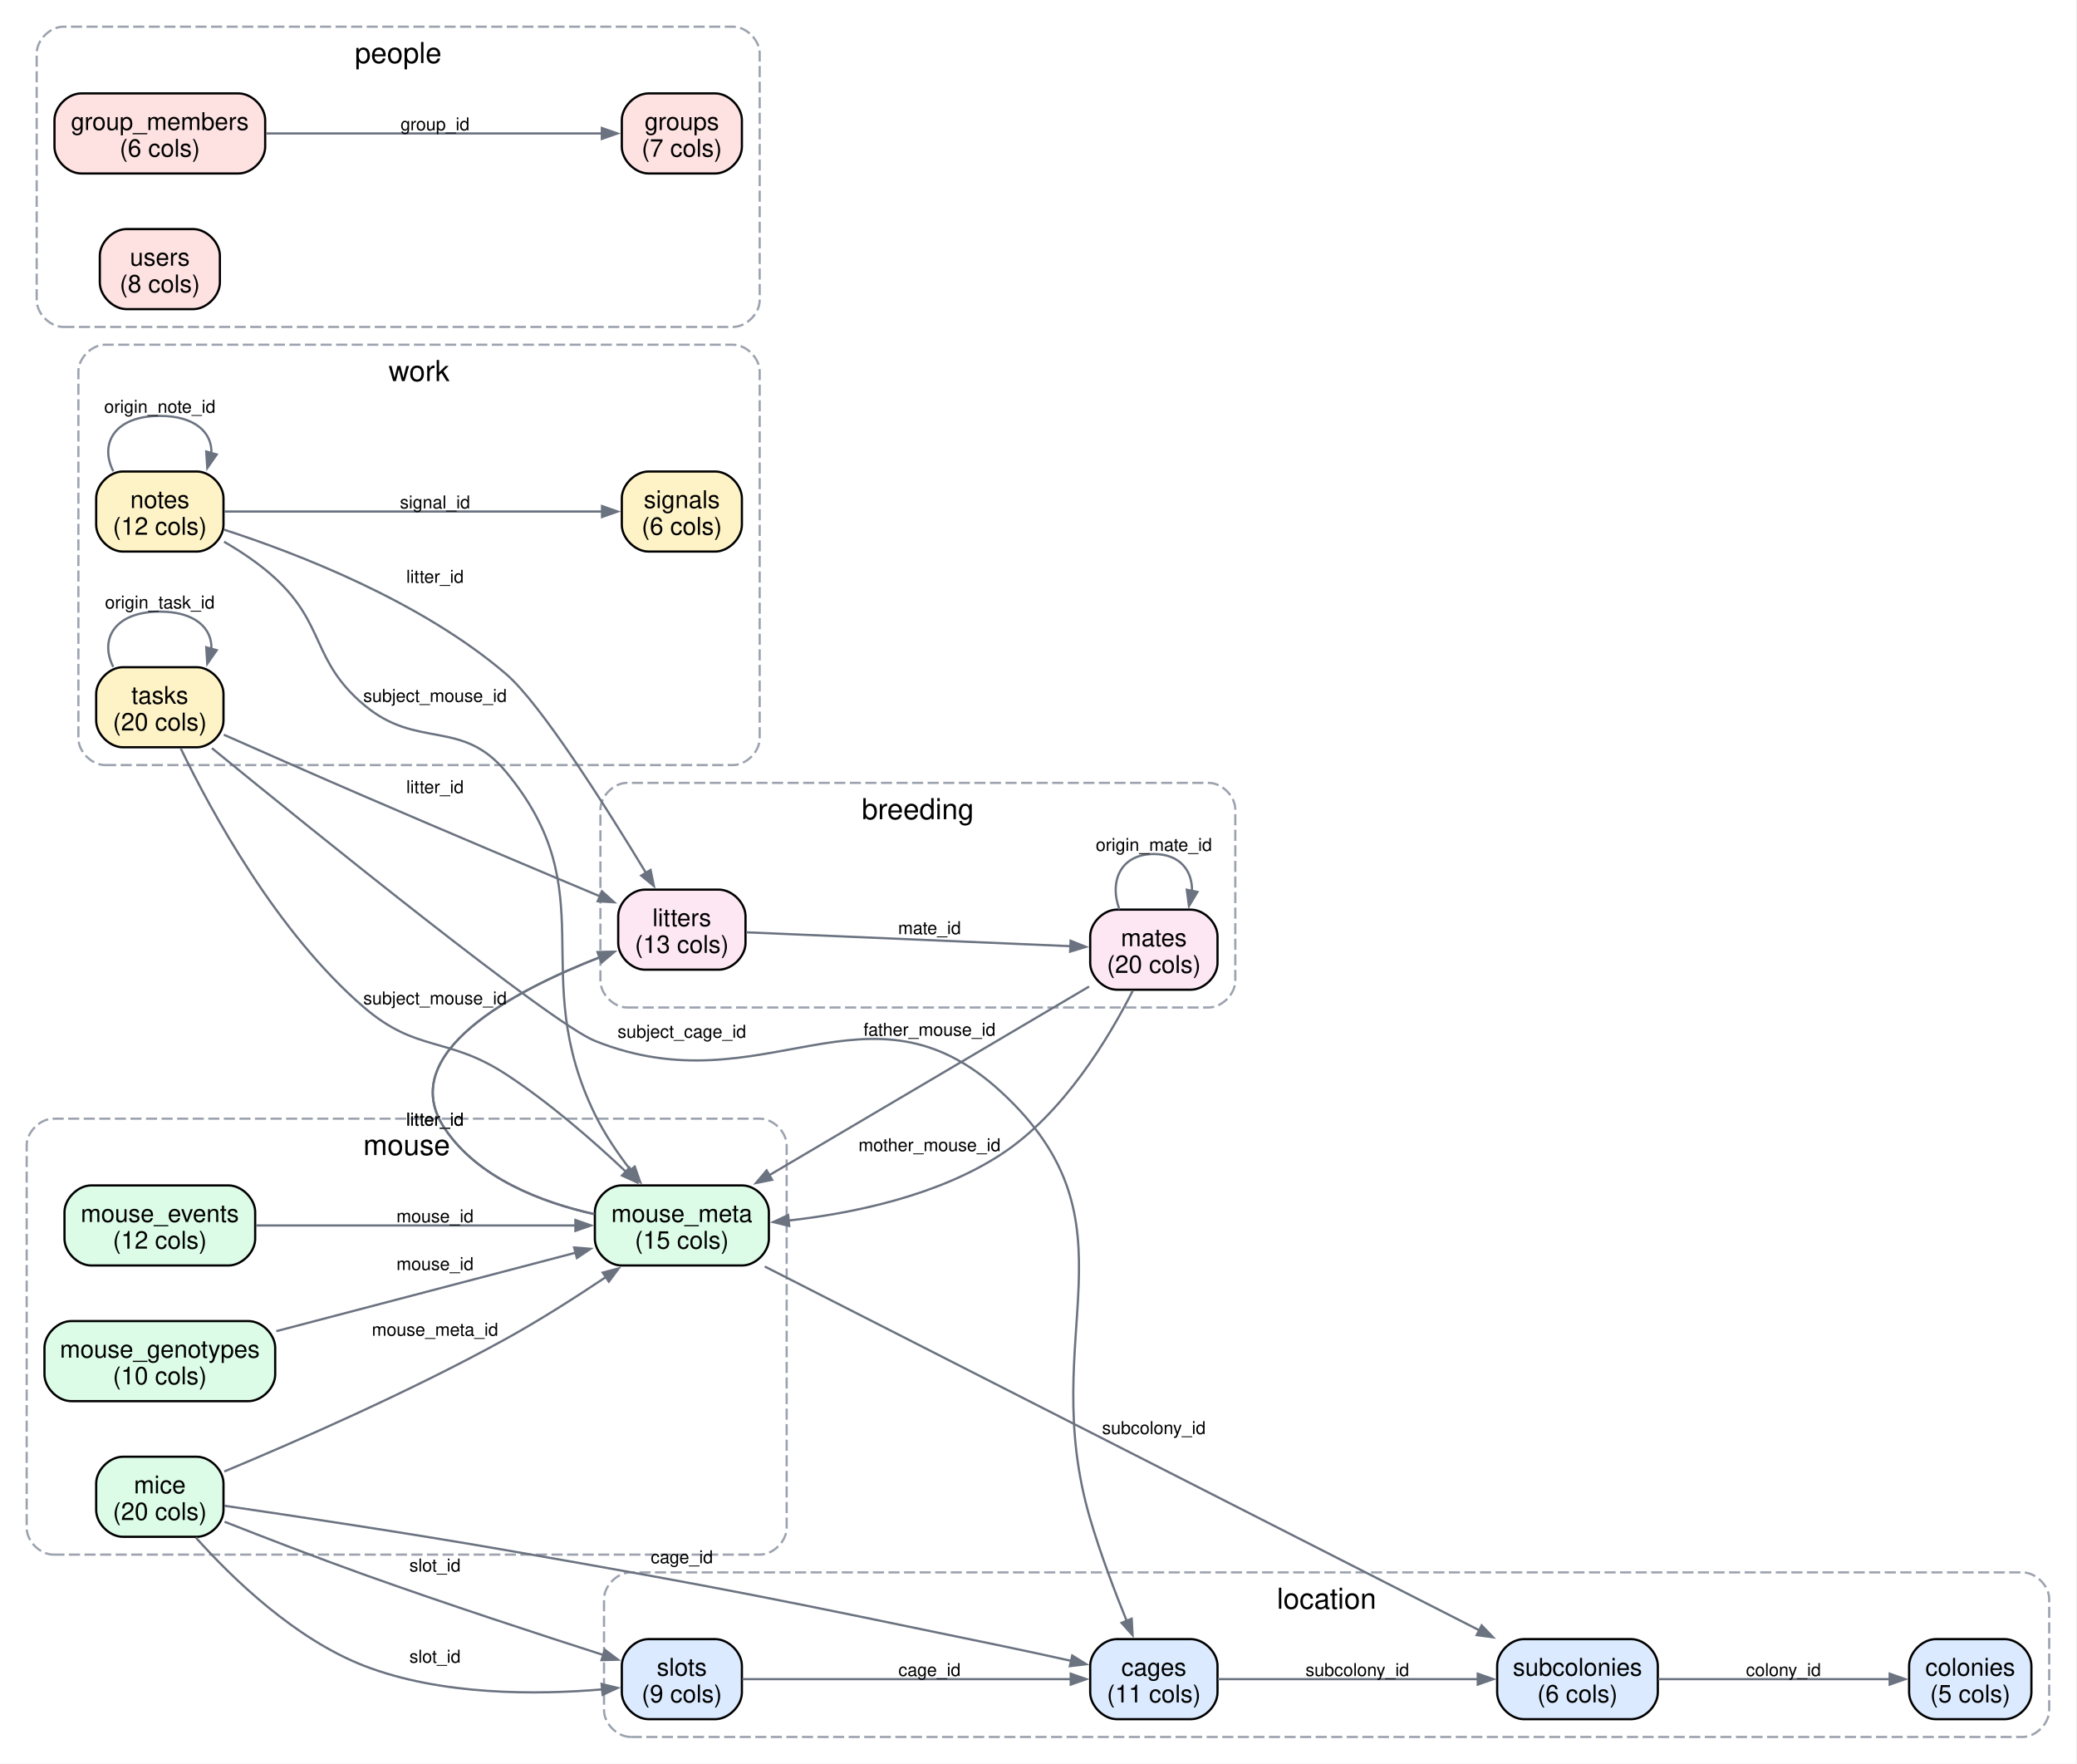
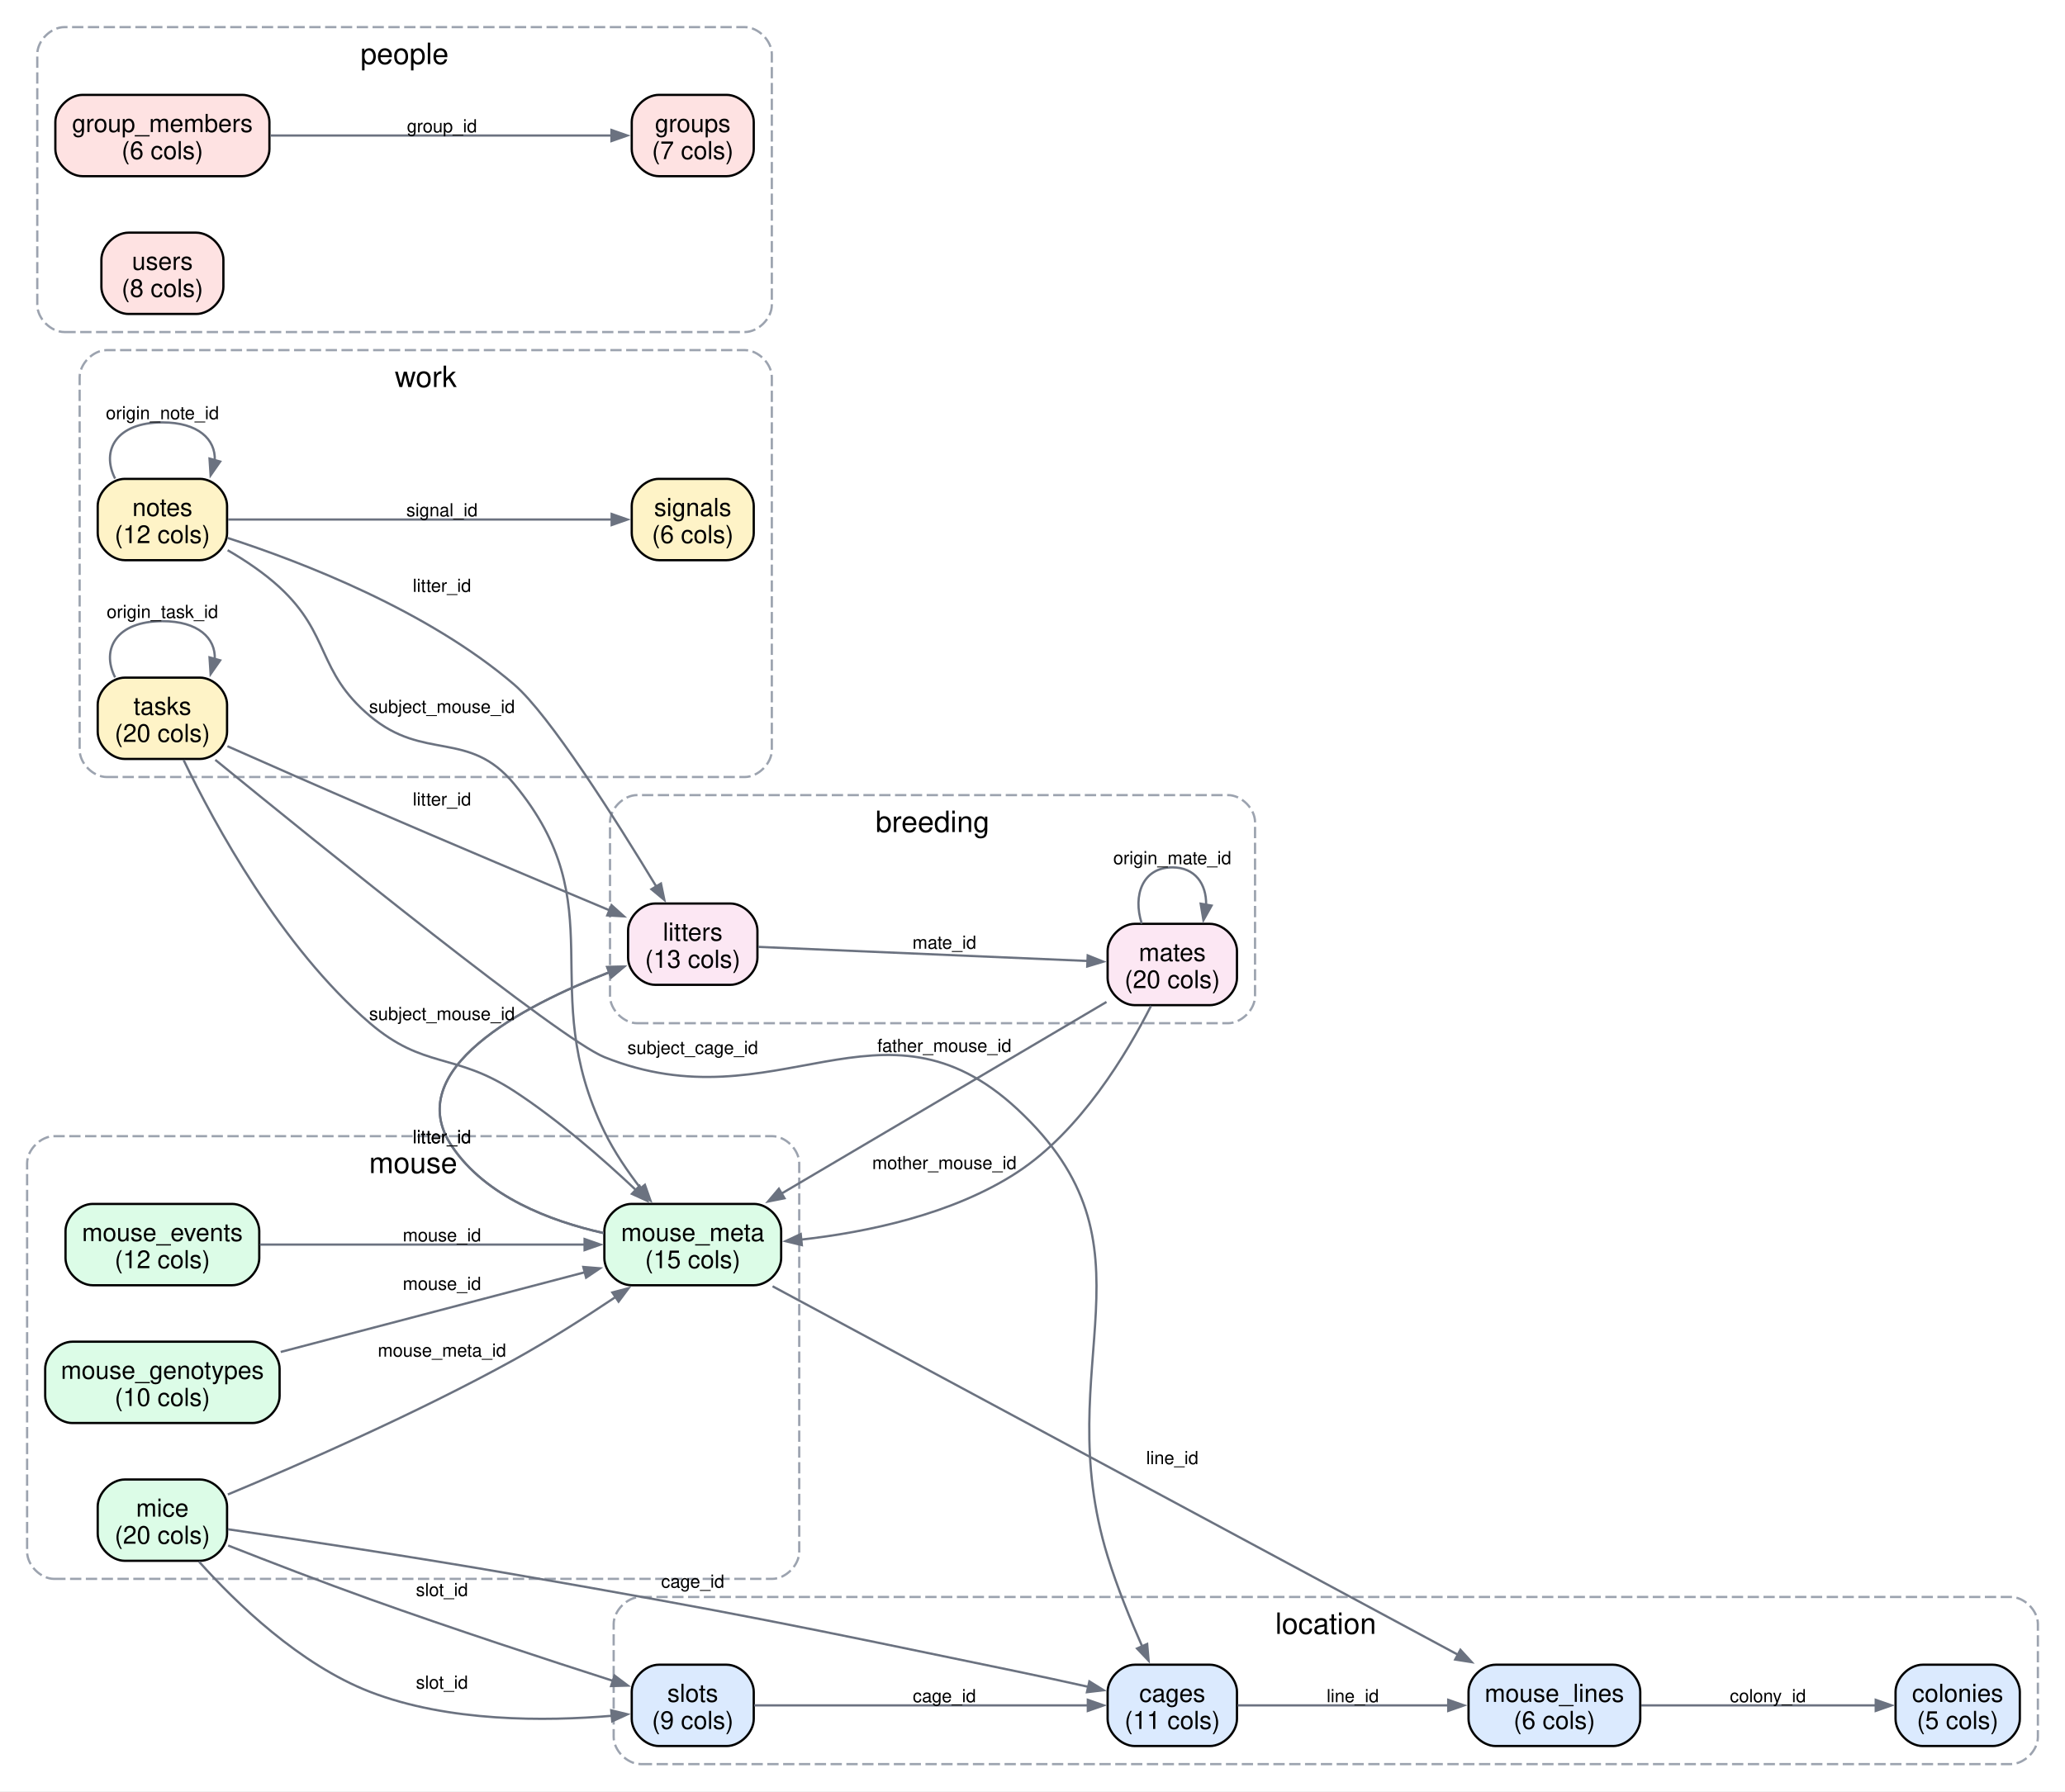
- <svg xmlns="http://www.w3.org/2000/svg" width="934pt" height="793pt" viewBox="0.00 0.00 934.00 793.00">
+ <svg xmlns="http://www.w3.org/2000/svg" width="914pt" height="793pt" viewBox="0.00 0.00 914.00 793.00">
  <g id="graph0" class="graph" transform="scale(1 1) rotate(0) translate(4 789)">
-     <polygon fill="white" stroke="none" points="-4,4 -4,-789 929.5,-789 929.5,4 -4,4" />
+     <polygon fill="white" stroke="none" points="-4,4 -4,-789 910,-789 910,4 -4,4" />
    <g id="clust1" class="cluster">
-       <path fill="none" stroke="#9ca3af" stroke-dasharray="5,2" d="M279.62,-8C279.62,-8 905.5,-8 905.5,-8 911.5,-8 917.5,-14 917.5,-20 917.5,-20 917.5,-70 917.5,-70 917.5,-76 911.5,-82 905.5,-82 905.5,-82 279.63,-82 279.63,-82 273.62,-82 267.62,-76 267.62,-70 267.62,-70 267.62,-20 267.62,-20 267.62,-14 273.62,-8 279.62,-8" />
-       <text xml:space="preserve" text-anchor="middle" x="592.56" y="-65.65" font-family="Helvetica,sans-Serif" font-size="13.00">location</text>
+       <path fill="none" stroke="#9ca3af" stroke-dasharray="5,2" d="M279.62,-8C279.62,-8 886,-8 886,-8 892,-8 898,-14 898,-20 898,-20 898,-70 898,-70 898,-76 892,-82 886,-82 886,-82 279.62,-82 279.62,-82 273.62,-82 267.62,-76 267.62,-70 267.62,-70 267.62,-20 267.62,-20 267.62,-14 273.62,-8 279.62,-8" />
+       <text xml:space="preserve" text-anchor="middle" x="582.81" y="-65.65" font-family="Helvetica,sans-Serif" font-size="13.00">location</text>
    </g>
    <g id="clust2" class="cluster">
      <path fill="none" stroke="#9ca3af" stroke-dasharray="5,2" d="M278,-336C278,-336 539.5,-336 539.5,-336 545.5,-336 551.5,-342 551.5,-348 551.5,-348 551.5,-425 551.5,-425 551.5,-431 545.5,-437 539.5,-437 539.5,-437 278,-437 278,-437 272,-437 266,-431 266,-425 266,-425 266,-348 266,-348 266,-342 272,-336 278,-336" />
      <text xml:space="preserve" text-anchor="middle" x="408.75" y="-420.65" font-family="Helvetica,sans-Serif" font-size="13.00">breeding</text>
    </g>
    <g id="clust3" class="cluster">
      <path fill="none" stroke="#9ca3af" stroke-dasharray="5,2" d="M20,-90C20,-90 337.75,-90 337.75,-90 343.75,-90 349.75,-96 349.75,-102 349.75,-102 349.75,-274 349.75,-274 349.75,-280 343.75,-286 337.75,-286 337.75,-286 20,-286 20,-286 14,-286 8,-280 8,-274 8,-274 8,-102 8,-102 8,-96 14,-90 20,-90" />
      <text xml:space="preserve" text-anchor="middle" x="178.88" y="-269.65" font-family="Helvetica,sans-Serif" font-size="13.00">mouse</text>
    </g>
    <g id="clust4" class="cluster">
      <path fill="none" stroke="#9ca3af" stroke-dasharray="5,2" d="M43.25,-445C43.25,-445 325.62,-445 325.62,-445 331.62,-445 337.62,-451 337.62,-457 337.62,-457 337.62,-622 337.62,-622 337.62,-628 331.62,-634 325.62,-634 325.62,-634 43.25,-634 43.25,-634 37.25,-634 31.25,-628 31.25,-622 31.25,-622 31.25,-457 31.25,-457 31.25,-451 37.25,-445 43.25,-445" />
      <text xml:space="preserve" text-anchor="middle" x="184.44" y="-617.65" font-family="Helvetica,sans-Serif" font-size="13.00">work</text>
    </g>
    <g id="clust5" class="cluster">
      <path fill="none" stroke="#9ca3af" stroke-dasharray="5,2" d="M24.5,-642C24.5,-642 325.62,-642 325.62,-642 331.62,-642 337.62,-648 337.62,-654 337.62,-654 337.62,-765 337.62,-765 337.62,-771 331.62,-777 325.62,-777 325.62,-777 24.5,-777 24.5,-777 18.5,-777 12.5,-771 12.5,-765 12.5,-765 12.5,-654 12.5,-654 12.5,-648 18.5,-642 24.5,-642" />
      <text xml:space="preserve" text-anchor="middle" x="175.06" y="-760.65" font-family="Helvetica,sans-Serif" font-size="13.00">people</text>
    </g>
    <g id="node1" class="node">
-       <path fill="#dbeafe" stroke="black" d="M897.5,-52C897.5,-52 866.5,-52 866.5,-52 860.5,-52 854.5,-46 854.5,-40 854.5,-40 854.5,-28 854.5,-28 854.5,-22 860.5,-16 866.5,-16 866.5,-16 897.5,-16 897.5,-16 903.5,-16 909.5,-22 909.5,-28 909.5,-28 909.5,-40 909.5,-40 909.5,-46 903.5,-52 897.5,-52" />
-       <text xml:space="preserve" text-anchor="middle" x="882" y="-35.55" font-family="Helvetica,sans-Serif" font-size="11.00">colonies</text>
-       <text xml:space="preserve" text-anchor="middle" x="882" y="-23.55" font-family="Helvetica,sans-Serif" font-size="11.00">(5 cols)</text>
+       <path fill="#dbeafe" stroke="black" d="M878,-52C878,-52 847,-52 847,-52 841,-52 835,-46 835,-40 835,-40 835,-28 835,-28 835,-22 841,-16 847,-16 847,-16 878,-16 878,-16 884,-16 890,-22 890,-28 890,-28 890,-40 890,-40 890,-46 884,-52 878,-52" />
+       <text xml:space="preserve" text-anchor="middle" x="862.5" y="-35.55" font-family="Helvetica,sans-Serif" font-size="11.00">colonies</text>
+       <text xml:space="preserve" text-anchor="middle" x="862.5" y="-23.55" font-family="Helvetica,sans-Serif" font-size="11.00">(5 cols)</text>
    </g>
    <g id="node2" class="node">
-       <path fill="#dbeafe" stroke="black" d="M729.5,-52C729.5,-52 681.25,-52 681.25,-52 675.25,-52 669.25,-46 669.25,-40 669.25,-40 669.25,-28 669.25,-28 669.25,-22 675.25,-16 681.25,-16 681.25,-16 729.5,-16 729.5,-16 735.5,-16 741.5,-22 741.5,-28 741.5,-28 741.5,-40 741.5,-40 741.5,-46 735.5,-52 729.5,-52" />
-       <text xml:space="preserve" text-anchor="middle" x="705.38" y="-35.55" font-family="Helvetica,sans-Serif" font-size="11.00">subcolonies</text>
-       <text xml:space="preserve" text-anchor="middle" x="705.38" y="-23.55" font-family="Helvetica,sans-Serif" font-size="11.00">(6 cols)</text>
-     </g>
-     <g id="edge21" class="edge">
-       <path fill="none" stroke="#6b7280" d="M741.71,-34C772.14,-34 815.8,-34 846.1,-34" />
-       <polygon fill="#6b7280" stroke="#6b7280" points="845.76,-36.45 852.76,-34 845.76,-31.55 845.76,-36.45" />
-       <text xml:space="preserve" text-anchor="middle" x="798" y="-35.4" font-family="Helvetica,sans-Serif" font-size="8.00">colony_id</text>
+       <path fill="#dbeafe" stroke="black" d="M710,-52C710,-52 658,-52 658,-52 652,-52 646,-46 646,-40 646,-40 646,-28 646,-28 646,-22 652,-16 658,-16 658,-16 710,-16 710,-16 716,-16 722,-22 722,-28 722,-28 722,-40 722,-40 722,-46 716,-52 710,-52" />
+       <text xml:space="preserve" text-anchor="middle" x="684" y="-35.55" font-family="Helvetica,sans-Serif" font-size="11.00">mouse_lines</text>
+       <text xml:space="preserve" text-anchor="middle" x="684" y="-23.55" font-family="Helvetica,sans-Serif" font-size="11.00">(6 cols)</text>
+     </g>
+     <g id="edge13" class="edge">
+       <path fill="none" stroke="#6b7280" d="M722.43,-34C753.1,-34 796.19,-34 826.25,-34" />
+       <polygon fill="#6b7280" stroke="#6b7280" points="826.23,-36.45 833.23,-34 826.23,-31.55 826.23,-36.45" />
+       <text xml:space="preserve" text-anchor="middle" x="778.5" y="-35.4" font-family="Helvetica,sans-Serif" font-size="8.00">colony_id</text>
    </g>
    <g id="node3" class="node">
      <path fill="#dbeafe" stroke="black" d="M531.5,-52C531.5,-52 498.25,-52 498.25,-52 492.25,-52 486.25,-46 486.25,-40 486.25,-40 486.25,-28 486.25,-28 486.25,-22 492.25,-16 498.25,-16 498.25,-16 531.5,-16 531.5,-16 537.5,-16 543.5,-22 543.5,-28 543.5,-28 543.5,-40 543.5,-40 543.5,-46 537.5,-52 531.5,-52" />
      <text xml:space="preserve" text-anchor="middle" x="514.88" y="-35.55" font-family="Helvetica,sans-Serif" font-size="11.00">cages</text>
      <text xml:space="preserve" text-anchor="middle" x="514.88" y="-23.55" font-family="Helvetica,sans-Serif" font-size="11.00">(11 cols)</text>
    </g>
    <g id="edge1" class="edge">
-       <path fill="none" stroke="#6b7280" d="M543.69,-34C574.5,-34 624.59,-34 660.66,-34" />
-       <polygon fill="#6b7280" stroke="#6b7280" points="660.53,-36.45 667.53,-34 660.53,-31.55 660.53,-36.45" />
-       <text xml:space="preserve" text-anchor="middle" x="606.38" y="-35.4" font-family="Helvetica,sans-Serif" font-size="8.00">subcolony_id</text>
+       <path fill="none" stroke="#6b7280" d="M543.85,-34C569.33,-34 607.43,-34 637.33,-34" />
+       <polygon fill="#6b7280" stroke="#6b7280" points="637.01,-36.45 644.01,-34 637.01,-31.55 637.01,-36.45" />
+       <text xml:space="preserve" text-anchor="middle" x="594.75" y="-35.4" font-family="Helvetica,sans-Serif" font-size="8.00">line_id</text>
    </g>
    <g id="node4" class="node">
      <path fill="#dbeafe" stroke="black" d="M317.62,-52C317.62,-52 287.62,-52 287.62,-52 281.62,-52 275.62,-46 275.62,-40 275.62,-40 275.62,-28 275.62,-28 275.62,-22 281.62,-16 287.62,-16 287.62,-16 317.62,-16 317.62,-16 323.62,-16 329.62,-22 329.62,-28 329.62,-28 329.62,-40 329.62,-40 329.62,-46 323.62,-52 317.62,-52" />
      <text xml:space="preserve" text-anchor="middle" x="302.62" y="-35.55" font-family="Helvetica,sans-Serif" font-size="11.00">slots</text>
      <text xml:space="preserve" text-anchor="middle" x="302.62" y="-23.55" font-family="Helvetica,sans-Serif" font-size="11.00">(9 cols)</text>
    </g>
-     <g id="edge20" class="edge">
+     <g id="edge21" class="edge">
      <path fill="none" stroke="#6b7280" d="M329.83,-34C367.11,-34 435.6,-34 477.69,-34" />
      <polygon fill="#6b7280" stroke="#6b7280" points="477.49,-36.45 484.49,-34 477.49,-31.55 477.49,-36.45" />
      <text xml:space="preserve" text-anchor="middle" x="414" y="-35.4" font-family="Helvetica,sans-Serif" font-size="8.00">cage_id</text>
    </g>
    <g id="node5" class="node">
      <path fill="#fce7f3" stroke="black" d="M531.5,-380C531.5,-380 498.25,-380 498.25,-380 492.25,-380 486.25,-374 486.25,-368 486.25,-368 486.25,-356 486.25,-356 486.25,-350 492.25,-344 498.25,-344 498.25,-344 531.5,-344 531.5,-344 537.5,-344 543.5,-350 543.5,-356 543.5,-356 543.5,-368 543.5,-368 543.5,-374 537.5,-380 531.5,-380" />
      <text xml:space="preserve" text-anchor="middle" x="514.88" y="-363.55" font-family="Helvetica,sans-Serif" font-size="11.00">mates</text>
      <text xml:space="preserve" text-anchor="middle" x="514.88" y="-351.55" font-family="Helvetica,sans-Serif" font-size="11.00">(20 cols)</text>
    </g>
    <g id="edge6" class="edge">
-       <path fill="none" stroke="#6b7280" d="M499.39,-380.12C494.7,-392.65 499.86,-405 514.88,-405 526.6,-405 532.32,-397.46 532.02,-388.19" />
-       <polygon fill="#6b7280" stroke="#6b7280" points="534.47,-387.96 530.66,-381.6 529.68,-388.95 534.47,-387.96" />
+       <path fill="none" stroke="#6b7280" d="M501.36,-380.12C497.27,-392.65 501.77,-405 514.88,-405 525.01,-405 530,-397.61 529.85,-388.47" />
+       <polygon fill="#6b7280" stroke="#6b7280" points="532.27,-388.08 528.65,-381.61 527.44,-388.92 532.27,-388.08" />
      <text xml:space="preserve" text-anchor="middle" x="514.88" y="-406.4" font-family="Helvetica,sans-Serif" font-size="8.00">origin_mate_id</text>
    </g>
    <g id="node7" class="node">
      <path fill="#dcfce7" stroke="black" d="M329.75,-256C329.75,-256 275.5,-256 275.5,-256 269.5,-256 263.5,-250 263.5,-244 263.5,-244 263.5,-232 263.5,-232 263.5,-226 269.5,-220 275.5,-220 275.5,-220 329.75,-220 329.75,-220 335.75,-220 341.75,-226 341.75,-232 341.75,-232 341.75,-244 341.75,-244 341.75,-250 335.75,-256 329.75,-256" />
      <text xml:space="preserve" text-anchor="middle" x="302.62" y="-239.55" font-family="Helvetica,sans-Serif" font-size="11.00">mouse_meta</text>
      <text xml:space="preserve" text-anchor="middle" x="302.62" y="-227.55" font-family="Helvetica,sans-Serif" font-size="11.00">(15 cols)</text>
    </g>
    <g id="edge4" class="edge">
      <path fill="none" stroke="#6b7280" d="M485.75,-345.42C448.7,-323.56 383.37,-285.03 341.86,-260.55" />
      <polygon fill="#6b7280" stroke="#6b7280" points="343.23,-258.51 335.95,-257.07 340.74,-262.73 343.23,-258.51" />
      <text xml:space="preserve" text-anchor="middle" x="414" y="-323.29" font-family="Helvetica,sans-Serif" font-size="8.00">father_mouse_id</text>
    </g>
    <g id="edge5" class="edge">
      <path fill="none" stroke="#6b7280" d="M505.47,-343.7C494.78,-322.55 474.29,-288.33 446.25,-270 417.71,-251.35 379.83,-243.46 350.29,-240.17" />
      <polygon fill="#6b7280" stroke="#6b7280" points="350.91,-237.77 343.7,-239.52 350.42,-242.65 350.91,-237.77" />
      <text xml:space="preserve" text-anchor="middle" x="414" y="-271.4" font-family="Helvetica,sans-Serif" font-size="8.00">mother_mouse_id</text>
    </g>
    <g id="node6" class="node">
      <path fill="#fce7f3" stroke="black" d="M319.25,-389C319.25,-389 286,-389 286,-389 280,-389 274,-383 274,-377 274,-377 274,-365 274,-365 274,-359 280,-353 286,-353 286,-353 319.25,-353 319.25,-353 325.25,-353 331.25,-359 331.25,-365 331.25,-365 331.25,-377 331.25,-377 331.25,-383 325.25,-389 319.25,-389" />
      <text xml:space="preserve" text-anchor="middle" x="302.62" y="-372.55" font-family="Helvetica,sans-Serif" font-size="11.00">litters</text>
      <text xml:space="preserve" text-anchor="middle" x="302.62" y="-360.55" font-family="Helvetica,sans-Serif" font-size="11.00">(13 cols)</text>
    </g>
    <g id="edge3" class="edge">
      <path fill="none" stroke="#6b7280" d="M331.54,-369.8C369.09,-368.2 435.91,-365.34 477.39,-363.56" />
      <polygon fill="#6b7280" stroke="#6b7280" points="477.44,-366.01 484.33,-363.26 477.23,-361.12 477.44,-366.01" />
      <text xml:space="preserve" text-anchor="middle" x="414" y="-368.97" font-family="Helvetica,sans-Serif" font-size="8.00">mate_id</text>
    </g>
+     <g id="edge14" class="edge">
+       <path fill="none" stroke="#6b7280" d="M337.96,-219.54C407.7,-182.03 565.72,-97.07 641.26,-56.45" />
+       <polygon fill="#6b7280" stroke="#6b7280" points="642.4,-58.61 647.41,-53.14 640.08,-54.3 642.4,-58.61" />
+       <text xml:space="preserve" text-anchor="middle" x="514.88" y="-140.8" font-family="Helvetica,sans-Serif" font-size="8.00">line_id</text>
+     </g>
    <g id="edge15" class="edge">
-       <path fill="none" stroke="#6b7280" d="M339.9,-219.54C413.9,-181.86 582,-96.29 661.37,-55.89" />
-       <polygon fill="#6b7280" stroke="#6b7280" points="662.29,-58.17 667.41,-52.82 660.06,-53.81 662.29,-58.17" />
-       <text xml:space="preserve" text-anchor="middle" x="514.88" y="-144.2" font-family="Helvetica,sans-Serif" font-size="8.00">subcolony_id</text>
-     </g>
-     <g id="edge13" class="edge">
      <path fill="none" stroke="#6b7280" d="M263.25,-243.08C239.48,-248.39 210.98,-259.27 196.04,-281.5 173.3,-315.34 226.85,-343.46 266,-358.69" />
      <polygon fill="#6b7280" stroke="#6b7280" points="264.78,-360.85 272.19,-361.03 266.51,-356.27 264.78,-360.85" />
      <text xml:space="preserve" text-anchor="middle" x="191.62" y="-282.9" font-family="Helvetica,sans-Serif" font-size="8.00">litter_id</text>
    </g>
-     <g id="edge14" class="edge">
+     <g id="edge16" class="edge">
      <path fill="none" stroke="#6b7280" d="M263.25,-243.08C239.48,-248.39 210.98,-259.27 196.04,-281.5 173.3,-315.34 226.85,-343.46 266,-358.69" />
      <polygon fill="#6b7280" stroke="#6b7280" points="264.78,-360.85 272.19,-361.03 266.51,-356.27 264.78,-360.85" />
      <text xml:space="preserve" text-anchor="middle" x="191.62" y="-282.9" font-family="Helvetica,sans-Serif" font-size="8.00">litter_id</text>
    </g>
    <g id="node8" class="node">
      <path fill="#dcfce7" stroke="black" d="M84.5,-134C84.5,-134 51.25,-134 51.25,-134 45.25,-134 39.25,-128 39.25,-122 39.25,-122 39.25,-110 39.25,-110 39.25,-104 45.25,-98 51.25,-98 51.25,-98 84.5,-98 84.5,-98 90.5,-98 96.5,-104 96.5,-110 96.5,-110 96.5,-122 96.5,-122 96.5,-128 90.5,-134 84.5,-134" />
      <text xml:space="preserve" text-anchor="middle" x="67.88" y="-117.55" font-family="Helvetica,sans-Serif" font-size="11.00">mice</text>
      <text xml:space="preserve" text-anchor="middle" x="67.88" y="-105.55" font-family="Helvetica,sans-Serif" font-size="11.00">(20 cols)</text>
    </g>
    <g id="edge7" class="edge">
      <path fill="none" stroke="#6b7280" d="M96.86,-111.97C127.87,-107.43 179.34,-99.69 223.5,-92 322.83,-74.71 347.52,-69.47 446.25,-49 456.46,-46.88 467.51,-44.48 477.67,-42.22" />
      <polygon fill="#6b7280" stroke="#6b7280" points="478.17,-44.62 484.47,-40.71 477.1,-39.84 478.17,-44.62" />
      <text xml:space="preserve" text-anchor="middle" x="302.62" y="-86.1" font-family="Helvetica,sans-Serif" font-size="8.00">cage_id</text>
    </g>
    <g id="edge9" class="edge">
      <path fill="none" stroke="#6b7280" d="M84.07,-97.65C100.54,-79.27 128.68,-52.03 159.75,-40 194.38,-26.59 237.38,-26.89 266.91,-29.4" />
      <polygon fill="#6b7280" stroke="#6b7280" points="266.53,-31.82 273.73,-30.05 266.99,-26.95 266.53,-31.82" />
      <text xml:space="preserve" text-anchor="middle" x="191.62" y="-41.4" font-family="Helvetica,sans-Serif" font-size="8.00">slot_id</text>
    </g>
    <g id="edge10" class="edge">
      <path fill="none" stroke="#6b7280" d="M96.99,-104.77C114.88,-97.73 138.58,-88.58 159.75,-81 196.37,-67.89 238.75,-54.02 267.59,-44.77" />
      <polygon fill="#6b7280" stroke="#6b7280" points="267.99,-47.22 273.91,-42.75 266.49,-42.55 267.99,-47.22" />
      <text xml:space="preserve" text-anchor="middle" x="191.62" y="-82.4" font-family="Helvetica,sans-Serif" font-size="8.00">slot_id</text>
    </g>
    <g id="edge8" class="edge">
      <path fill="none" stroke="#6b7280" d="M96.85,-127.37C128.3,-140.48 180.57,-163.3 223.5,-187 238.72,-195.4 254.9,-205.72 268.57,-214.87" />
      <polygon fill="#6b7280" stroke="#6b7280" points="267.04,-216.8 274.22,-218.69 269.79,-212.74 267.04,-216.8" />
      <text xml:space="preserve" text-anchor="middle" x="191.62" y="-188.4" font-family="Helvetica,sans-Serif" font-size="8.00">mouse_meta_id</text>
    </g>
    <g id="node9" class="node">
      <path fill="#dcfce7" stroke="black" d="M107.75,-195C107.75,-195 28,-195 28,-195 22,-195 16,-189 16,-183 16,-183 16,-171 16,-171 16,-165 22,-159 28,-159 28,-159 107.75,-159 107.75,-159 113.75,-159 119.75,-165 119.75,-171 119.75,-171 119.75,-183 119.75,-183 119.75,-189 113.75,-195 107.75,-195" />
      <text xml:space="preserve" text-anchor="middle" x="67.88" y="-178.55" font-family="Helvetica,sans-Serif" font-size="11.00">mouse_genotypes</text>
      <text xml:space="preserve" text-anchor="middle" x="67.88" y="-166.55" font-family="Helvetica,sans-Serif" font-size="11.00">(10 cols)</text>
    </g>
    <g id="edge12" class="edge">
      <path fill="none" stroke="#6b7280" d="M120.24,-190.46C160.49,-201.01 216,-215.56 254.98,-225.78" />
      <polygon fill="#6b7280" stroke="#6b7280" points="254.18,-228.1 261.57,-227.5 255.42,-223.36 254.18,-228.1" />
      <text xml:space="preserve" text-anchor="middle" x="191.62" y="-217.93" font-family="Helvetica,sans-Serif" font-size="8.00">mouse_id</text>
    </g>
    <g id="node10" class="node">
      <path fill="#dcfce7" stroke="black" d="M98.75,-256C98.75,-256 37,-256 37,-256 31,-256 25,-250 25,-244 25,-244 25,-232 25,-232 25,-226 31,-220 37,-220 37,-220 98.75,-220 98.75,-220 104.75,-220 110.75,-226 110.75,-232 110.75,-232 110.75,-244 110.75,-244 110.75,-250 104.75,-256 98.75,-256" />
      <text xml:space="preserve" text-anchor="middle" x="67.88" y="-239.55" font-family="Helvetica,sans-Serif" font-size="11.00">mouse_events</text>
      <text xml:space="preserve" text-anchor="middle" x="67.88" y="-227.55" font-family="Helvetica,sans-Serif" font-size="11.00">(12 cols)</text>
    </g>
    <g id="edge11" class="edge">
      <path fill="none" stroke="#6b7280" d="M111.02,-238C151.59,-238 212.81,-238 254.86,-238" />
      <polygon fill="#6b7280" stroke="#6b7280" points="254.75,-240.45 261.75,-238 254.75,-235.55 254.75,-240.45" />
      <text xml:space="preserve" text-anchor="middle" x="191.62" y="-239.4" font-family="Helvetica,sans-Serif" font-size="8.00">mouse_id</text>
    </g>
    <g id="node11" class="node">
      <path fill="#fef3c7" stroke="black" d="M84.5,-489C84.5,-489 51.25,-489 51.25,-489 45.25,-489 39.25,-483 39.25,-477 39.25,-477 39.25,-465 39.25,-465 39.25,-459 45.25,-453 51.25,-453 51.25,-453 84.5,-453 84.5,-453 90.5,-453 96.5,-459 96.5,-465 96.5,-465 96.5,-477 96.5,-477 96.5,-483 90.5,-489 84.5,-489" />
      <text xml:space="preserve" text-anchor="middle" x="67.88" y="-472.55" font-family="Helvetica,sans-Serif" font-size="11.00">tasks</text>
      <text xml:space="preserve" text-anchor="middle" x="67.88" y="-460.55" font-family="Helvetica,sans-Serif" font-size="11.00">(20 cols)</text>
    </g>
    <g id="edge24" class="edge">
-       <path fill="none" stroke="#6b7280" d="M91.3,-452.6C138.19,-414.3 243.9,-328.87 263.5,-321 339.47,-290.5 386.09,-353.52 446.25,-298 510.31,-238.89 461.67,-189.63 486.25,-106 490.83,-90.43 497.26,-73.46 502.77,-59.91" />
-       <polygon fill="#6b7280" stroke="#6b7280" points="504.9,-61.17 505.31,-53.76 500.37,-59.3 504.9,-61.17" />
+       <path fill="none" stroke="#6b7280" d="M91.3,-452.6C138.19,-414.3 243.9,-328.87 263.5,-321 339.47,-290.5 386.26,-353.7 446.25,-298 512.04,-236.91 459.9,-185.82 486.25,-100 490.41,-86.46 496.34,-71.89 501.64,-59.89" />
+       <polygon fill="#6b7280" stroke="#6b7280" points="503.75,-61.18 504.39,-53.79 499.28,-59.17 503.75,-61.18" />
      <text xml:space="preserve" text-anchor="middle" x="302.62" y="-322.4" font-family="Helvetica,sans-Serif" font-size="8.00">subject_cage_id</text>
    </g>
    <g id="edge22" class="edge">
      <path fill="none" stroke="#6b7280" d="M96.67,-458.64C114.64,-450.68 138.54,-440.15 159.75,-431 195.77,-415.46 237.1,-398.02 265.83,-385.97" />
      <polygon fill="#6b7280" stroke="#6b7280" points="266.67,-388.27 272.18,-383.31 264.78,-383.75 266.67,-388.27" />
      <text xml:space="preserve" text-anchor="middle" x="191.62" y="-432.4" font-family="Helvetica,sans-Serif" font-size="8.00">litter_id</text>
    </g>
    <g id="edge25" class="edge">
      <path fill="none" stroke="#6b7280" d="M77.26,-452.54C90.93,-424.19 120.51,-369.67 159.75,-336 183.52,-315.61 197.27,-323.11 223.5,-306 243,-293.28 262.77,-276.03 277.54,-262.08" />
      <polygon fill="#6b7280" stroke="#6b7280" points="279.09,-263.99 282.45,-257.38 275.7,-260.45 279.09,-263.99" />
      <text xml:space="preserve" text-anchor="middle" x="191.62" y="-337.4" font-family="Helvetica,sans-Serif" font-size="8.00">subject_mouse_id</text>
    </g>
    <g id="edge23" class="edge">
      <path fill="none" stroke="#6b7280" d="M46.94,-489.12C40.59,-501.65 47.57,-514 67.88,-514 83.74,-514 91.47,-506.46 91.06,-497.19" />
      <polygon fill="#6b7280" stroke="#6b7280" points="93.46,-496.66 89.22,-490.57 88.74,-497.97 93.46,-496.66" />
      <text xml:space="preserve" text-anchor="middle" x="67.88" y="-515.4" font-family="Helvetica,sans-Serif" font-size="8.00">origin_task_id</text>
    </g>
    <g id="node12" class="node">
      <path fill="#fef3c7" stroke="black" d="M84.5,-577C84.5,-577 51.25,-577 51.25,-577 45.25,-577 39.25,-571 39.25,-565 39.25,-565 39.25,-553 39.25,-553 39.25,-547 45.25,-541 51.25,-541 51.25,-541 84.5,-541 84.5,-541 90.5,-541 96.5,-547 96.5,-553 96.5,-553 96.5,-565 96.5,-565 96.5,-571 90.5,-577 84.5,-577" />
      <text xml:space="preserve" text-anchor="middle" x="67.88" y="-560.55" font-family="Helvetica,sans-Serif" font-size="11.00">notes</text>
      <text xml:space="preserve" text-anchor="middle" x="67.88" y="-548.55" font-family="Helvetica,sans-Serif" font-size="11.00">(12 cols)</text>
    </g>
-     <g id="edge16" class="edge">
+     <g id="edge17" class="edge">
      <path fill="none" stroke="#6b7280" d="M96.81,-550.83C129.87,-540.1 185.26,-518.71 223.5,-486 239.14,-472.62 268.62,-426.03 286.55,-396.41" />
      <polygon fill="#6b7280" stroke="#6b7280" points="288.55,-397.84 290.06,-390.58 284.35,-395.31 288.55,-397.84" />
      <text xml:space="preserve" text-anchor="middle" x="191.62" y="-526.97" font-family="Helvetica,sans-Serif" font-size="8.00">litter_id</text>
    </g>
-     <g id="edge19" class="edge">
+     <g id="edge20" class="edge">
      <path fill="none" stroke="#6b7280" d="M96.76,-545.42C104.67,-540.83 112.97,-535.26 119.75,-529 142.48,-508 136.07,-491.92 159.75,-472 183.71,-451.84 203.51,-466.1 223.5,-442 268.65,-387.58 232.56,-351.59 263.5,-288 267.83,-279.1 273.87,-270.24 279.87,-262.5" />
      <polygon fill="#6b7280" stroke="#6b7280" points="281.44,-264.46 283.91,-257.47 277.62,-261.39 281.44,-264.46" />
      <text xml:space="preserve" text-anchor="middle" x="191.62" y="-473.4" font-family="Helvetica,sans-Serif" font-size="8.00">subject_mouse_id</text>
    </g>
-     <g id="edge17" class="edge">
+     <g id="edge18" class="edge">
      <path fill="none" stroke="#6b7280" d="M46.94,-577.12C40.59,-589.65 47.57,-602 67.88,-602 83.74,-602 91.47,-594.46 91.06,-585.19" />
      <polygon fill="#6b7280" stroke="#6b7280" points="93.46,-584.66 89.22,-578.57 88.74,-585.97 93.46,-584.66" />
      <text xml:space="preserve" text-anchor="middle" x="67.88" y="-603.4" font-family="Helvetica,sans-Serif" font-size="8.00">origin_note_id</text>
    </g>
    <g id="node13" class="node">
      <path fill="#fef3c7" stroke="black" d="M317.62,-577C317.62,-577 287.62,-577 287.62,-577 281.62,-577 275.62,-571 275.62,-565 275.62,-565 275.62,-553 275.62,-553 275.62,-547 281.62,-541 287.62,-541 287.62,-541 317.62,-541 317.62,-541 323.62,-541 329.62,-547 329.62,-553 329.62,-553 329.62,-565 329.62,-565 329.62,-571 323.62,-577 317.62,-577" />
      <text xml:space="preserve" text-anchor="middle" x="302.62" y="-560.55" font-family="Helvetica,sans-Serif" font-size="11.00">signals</text>
      <text xml:space="preserve" text-anchor="middle" x="302.62" y="-548.55" font-family="Helvetica,sans-Serif" font-size="11.00">(6 cols)</text>
    </g>
-     <g id="edge18" class="edge">
+     <g id="edge19" class="edge">
      <path fill="none" stroke="#6b7280" d="M96.95,-559C139.55,-559 220.43,-559 266.74,-559" />
      <polygon fill="#6b7280" stroke="#6b7280" points="266.73,-561.45 273.73,-559 266.73,-556.55 266.73,-561.45" />
      <text xml:space="preserve" text-anchor="middle" x="191.62" y="-560.4" font-family="Helvetica,sans-Serif" font-size="8.00">signal_id</text>
    </g>
    <g id="node14" class="node">
      <path fill="#fee2e2" stroke="black" d="M82.88,-686C82.88,-686 52.88,-686 52.88,-686 46.88,-686 40.88,-680 40.88,-674 40.88,-674 40.88,-662 40.88,-662 40.88,-656 46.88,-650 52.88,-650 52.88,-650 82.88,-650 82.88,-650 88.88,-650 94.88,-656 94.88,-662 94.88,-662 94.88,-674 94.88,-674 94.88,-680 88.88,-686 82.88,-686" />
      <text xml:space="preserve" text-anchor="middle" x="67.88" y="-669.55" font-family="Helvetica,sans-Serif" font-size="11.00">users</text>
      <text xml:space="preserve" text-anchor="middle" x="67.88" y="-657.55" font-family="Helvetica,sans-Serif" font-size="11.00">(8 cols)</text>
    </g>
    <g id="node15" class="node">
      <path fill="#fee2e2" stroke="black" d="M317.62,-747C317.62,-747 287.62,-747 287.62,-747 281.62,-747 275.62,-741 275.62,-735 275.62,-735 275.62,-723 275.62,-723 275.62,-717 281.62,-711 287.62,-711 287.62,-711 317.62,-711 317.62,-711 323.62,-711 329.62,-717 329.62,-723 329.62,-723 329.62,-735 329.62,-735 329.62,-741 323.62,-747 317.62,-747" />
      <text xml:space="preserve" text-anchor="middle" x="302.62" y="-730.55" font-family="Helvetica,sans-Serif" font-size="11.00">groups</text>
      <text xml:space="preserve" text-anchor="middle" x="302.62" y="-718.55" font-family="Helvetica,sans-Serif" font-size="11.00">(7 cols)</text>
    </g>
    <g id="node16" class="node">
      <path fill="#fee2e2" stroke="black" d="M103.25,-747C103.25,-747 32.5,-747 32.5,-747 26.5,-747 20.5,-741 20.5,-735 20.5,-735 20.5,-723 20.5,-723 20.5,-717 26.5,-711 32.5,-711 32.5,-711 103.25,-711 103.25,-711 109.25,-711 115.25,-717 115.25,-723 115.25,-723 115.25,-735 115.25,-735 115.25,-741 109.25,-747 103.25,-747" />
      <text xml:space="preserve" text-anchor="middle" x="67.88" y="-730.55" font-family="Helvetica,sans-Serif" font-size="11.00">group_members</text>
      <text xml:space="preserve" text-anchor="middle" x="67.88" y="-718.55" font-family="Helvetica,sans-Serif" font-size="11.00">(6 cols)</text>
    </g>
    <g id="edge2" class="edge">
      <path fill="none" stroke="#6b7280" d="M115.7,-729C160.34,-729 226.56,-729 266.75,-729" />
      <polygon fill="#6b7280" stroke="#6b7280" points="266.64,-731.45 273.64,-729 266.64,-726.55 266.64,-731.45" />
      <text xml:space="preserve" text-anchor="middle" x="191.62" y="-730.4" font-family="Helvetica,sans-Serif" font-size="8.00">group_id</text>
    </g>
  </g>
</svg>
